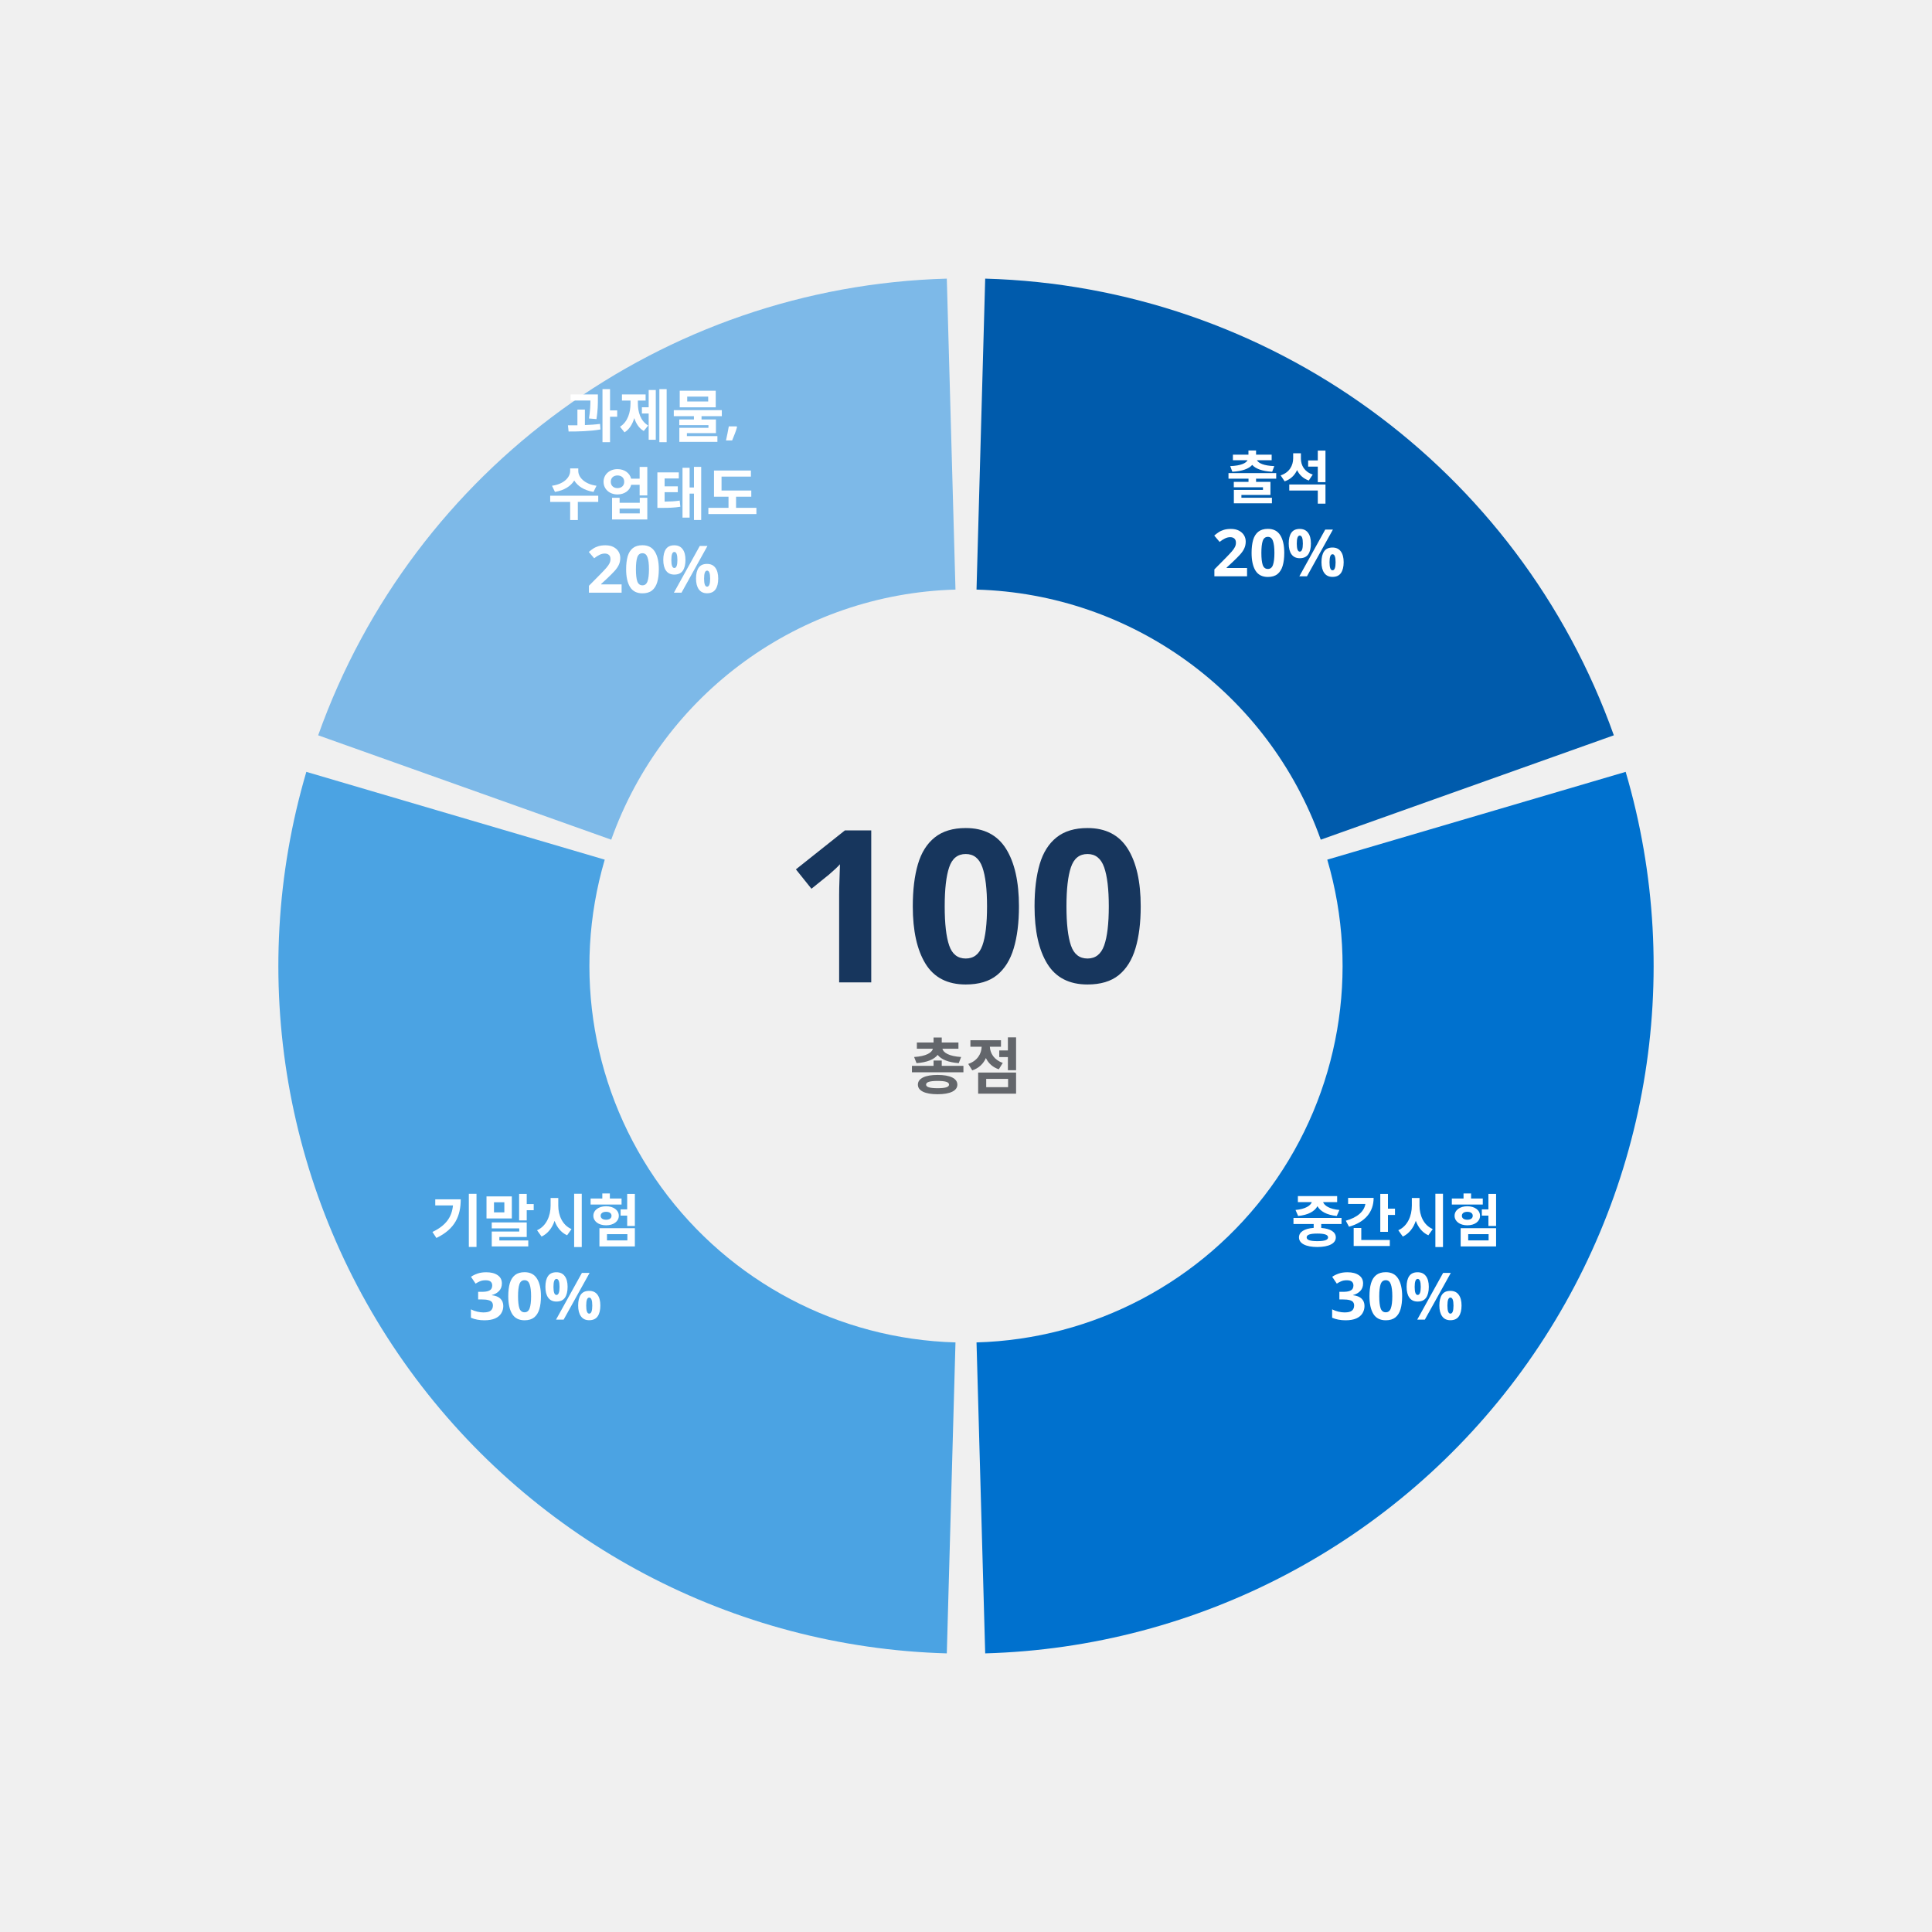
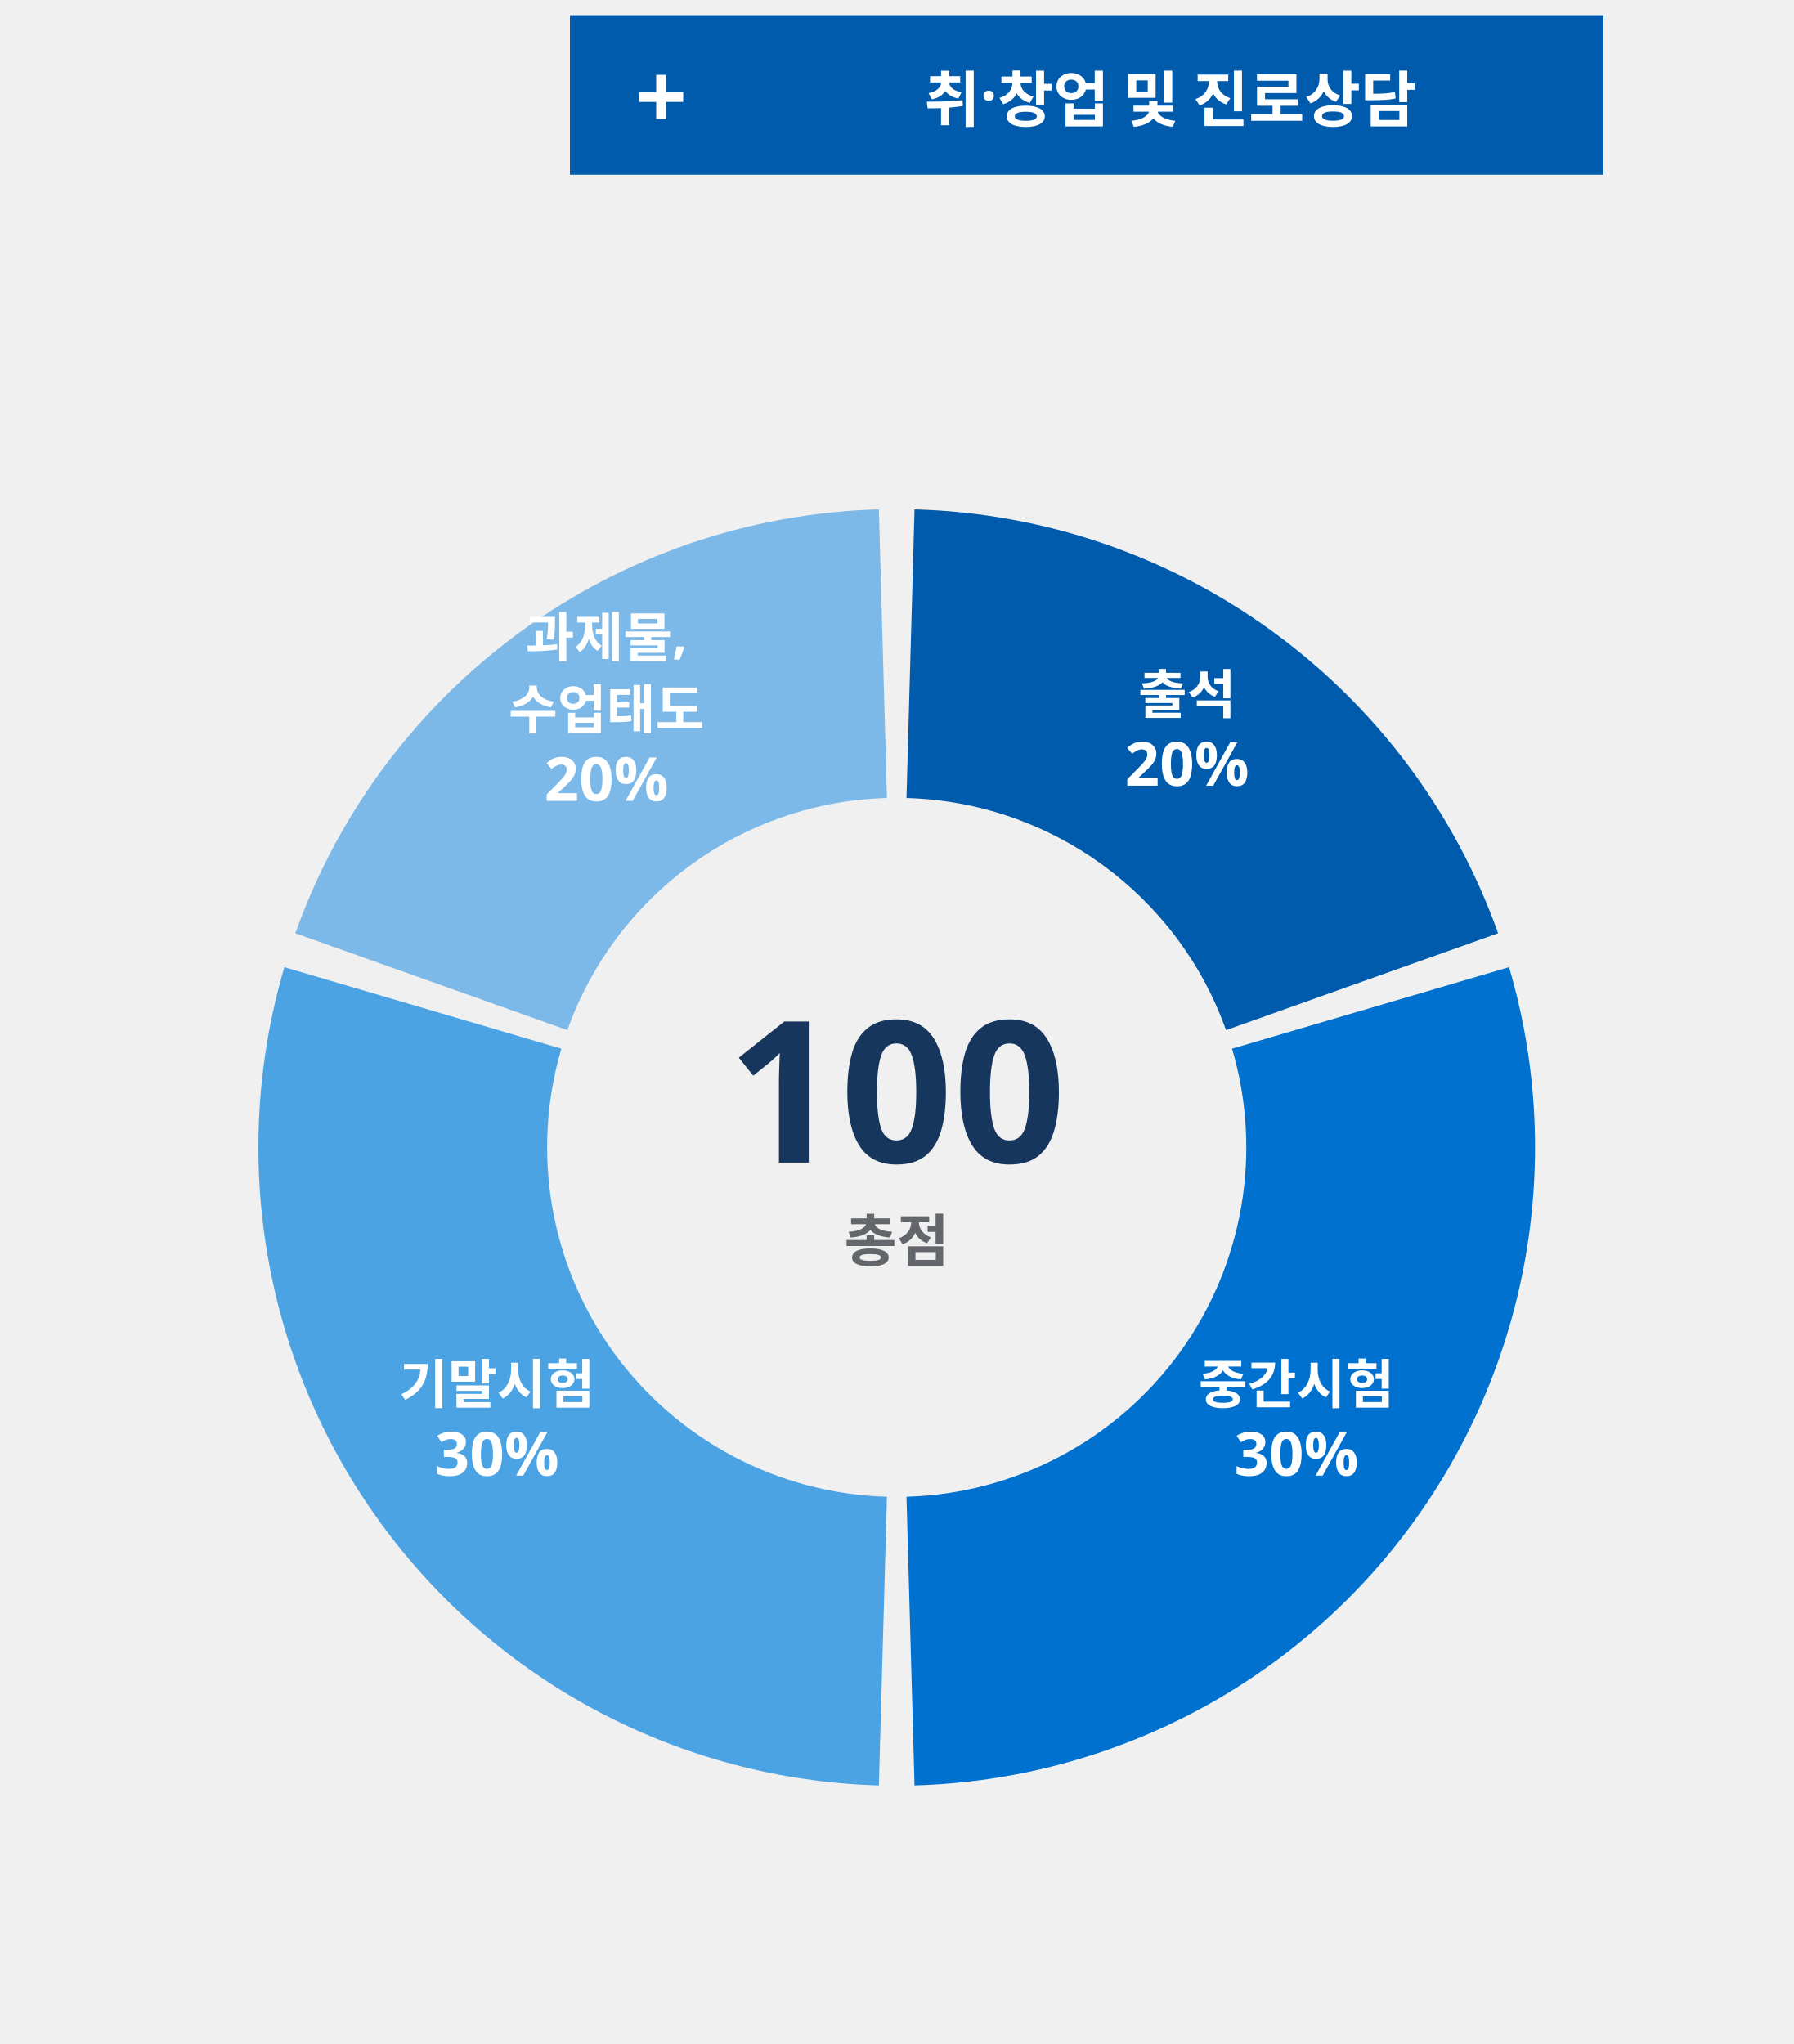
- <svg xmlns="http://www.w3.org/2000/svg" viewBox="0 0 472 472" role="img" aria-label="성적 구성비 출석 20퍼센트, 중간시험 30퍼센트, 기말시험 30퍼센트, 과제물, 수업태도 20퍼센트">
+ <svg xmlns="http://www.w3.org/2000/svg" viewBox="0 -66 472 538" role="img" aria-label="성적 구성비 출석 20퍼센트, 중간시험 30퍼센트, 기말시험 30퍼센트, 과제물, 수업태도 20퍼센트">
  <path d="M240.69 68.07A168 168 0 0 1 394.27 179.64L322.67 205.14A92 92 0 0 0 238.57 144.04Z" fill="#005BAC" />
  <path d="M397.16 188.57A168 168 0 0 1 240.69 403.93L238.57 327.96A92 92 0 0 0 324.26 210.02Z" fill="#0071CE" />
  <path d="M231.31 403.93A168 168 0 0 1 74.84 188.57L147.74 210.02A92 92 0 0 0 233.43 327.96Z" fill="#4BA3E3" />
  <path d="M77.73 179.64A168 168 0 0 1 231.31 68.07L233.43 144.04A92 92 0 0 0 149.33 205.14Z" fill="#7DB9E8" />
  <text x="312.4" y="121.8" text-anchor="middle" font-family="Noto Sans KR, sans-serif" font-size="14" font-weight="800" fill="#FFFFFF">출석</text>
  <text x="312.4" y="140.8" text-anchor="middle" font-family="Outfit, sans-serif" font-size="16" font-weight="700" fill="#FFFFFF">20%</text>
  <text x="341.2" y="303.4" text-anchor="middle" font-family="Noto Sans KR, sans-serif" font-size="14" font-weight="800" fill="#FFFFFF">중간시험</text>
  <text x="341.2" y="322.4" text-anchor="middle" font-family="Outfit, sans-serif" font-size="16" font-weight="700" fill="#FFFFFF">30%</text>
  <text x="130.8" y="303.4" text-anchor="middle" font-family="Noto Sans KR, sans-serif" font-size="14" font-weight="800" fill="#FFFFFF">기말시험</text>
  <text x="130.8" y="322.4" text-anchor="middle" font-family="Outfit, sans-serif" font-size="16" font-weight="700" fill="#FFFFFF">30%</text>
  <text x="159.6" y="106.8" text-anchor="middle" font-family="Noto Sans KR, sans-serif" font-size="14" font-weight="800" fill="#FFFFFF">과제물,</text>
  <text x="159.6" y="125.8" text-anchor="middle" font-family="Noto Sans KR, sans-serif" font-size="14" font-weight="800" fill="#FFFFFF">수업태도</text>
  <text x="159.6" y="144.8" text-anchor="middle" font-family="Outfit, sans-serif" font-size="16" font-weight="700" fill="#FFFFFF">20%</text>
  <text x="236" y="240" text-anchor="middle" font-family="Outfit, sans-serif" font-size="52" font-weight="700" fill="#17365D">100</text>
  <text x="236" y="266" text-anchor="middle" font-family="Noto Sans KR, sans-serif" font-size="15" font-weight="700" fill="#63666B">총점</text>
+   <g transform="translate(150,-62)">
+     <rect width="272" height="42" fill="#005BAC" />
+     <text x="24" y="30" text-anchor="middle" font-family="Outfit, sans-serif" font-size="24" font-weight="700" fill="#FFFFFF">+</text>
+     <text x="158" y="28" text-anchor="middle" font-family="Noto Sans KR, sans-serif" font-size="16" font-weight="700" fill="#FFFFFF">취·창업 및 진로상담</text>
+   </g>
</svg>
